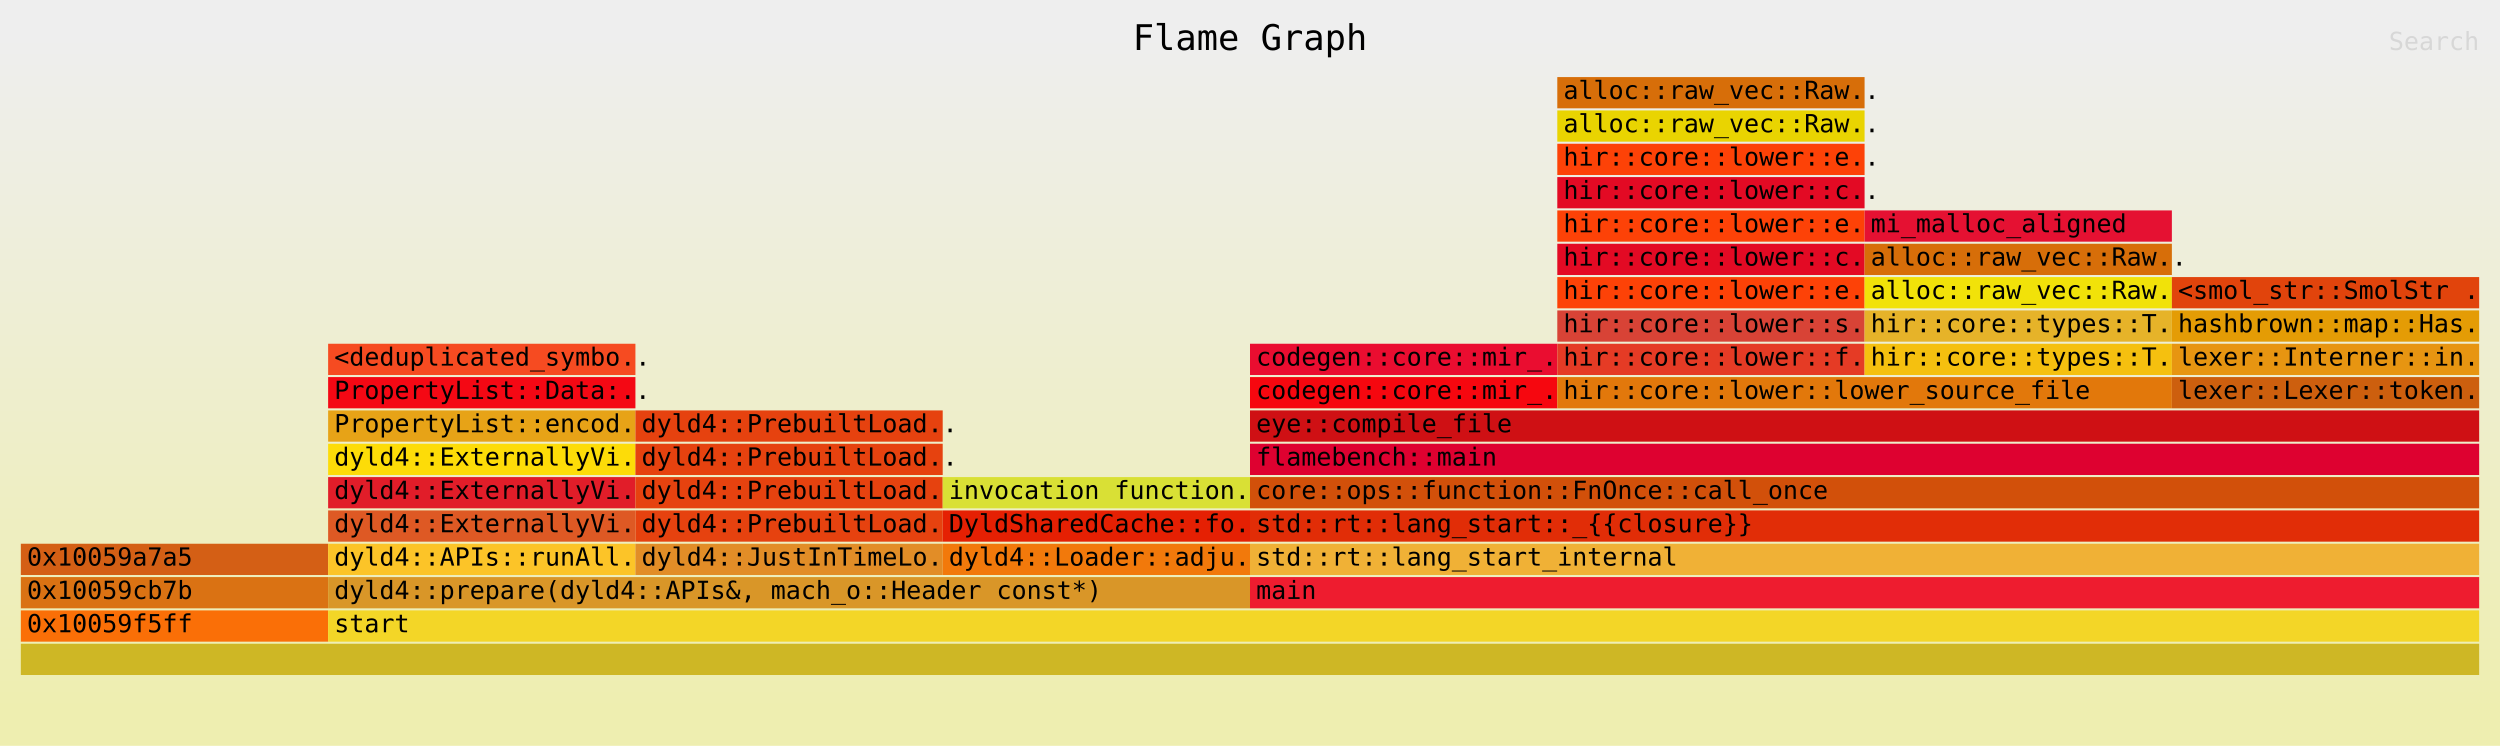
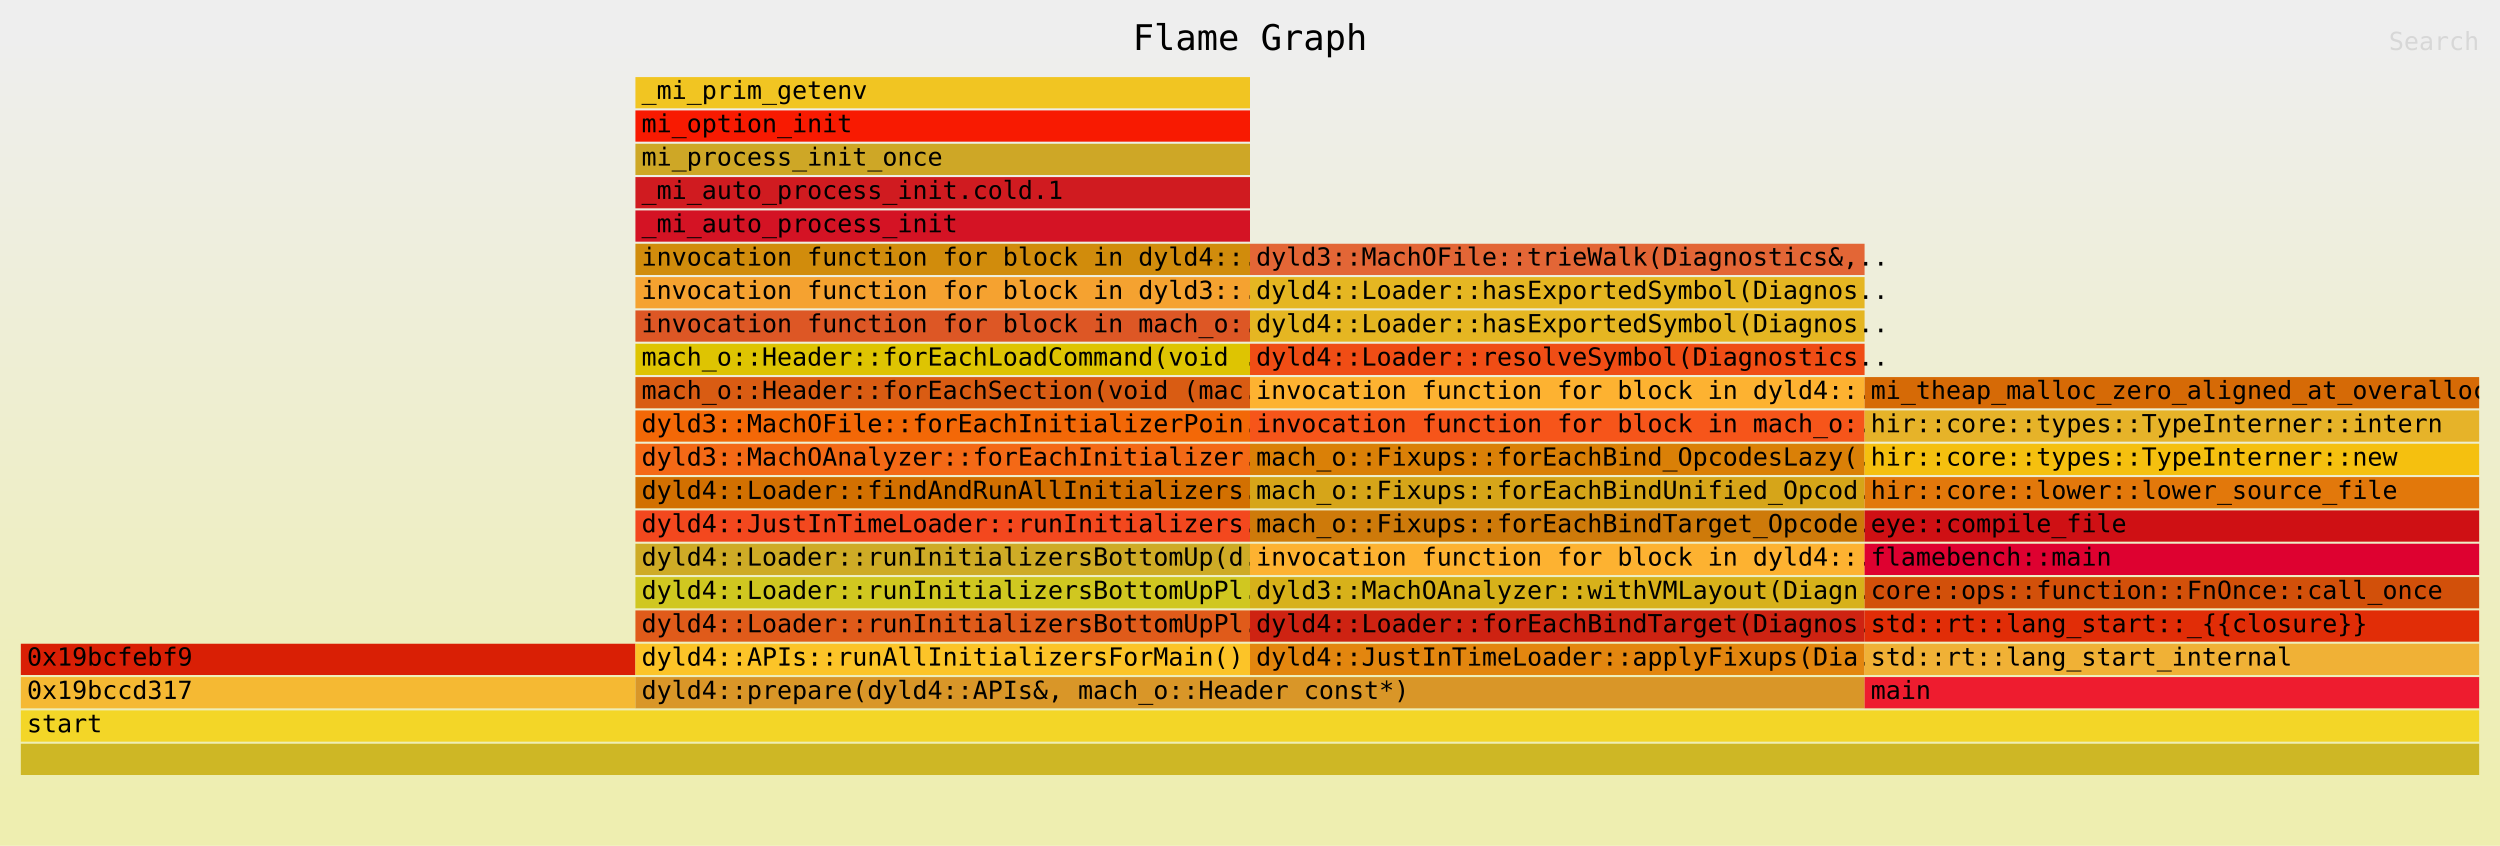
- <svg xmlns="http://www.w3.org/2000/svg" xmlns:ns1="http://github.com/jonhoo/inferno" version="1.1" width="1200" height="358" viewBox="0 0 1200 358">
+ <svg xmlns="http://www.w3.org/2000/svg" xmlns:ns1="http://github.com/jonhoo/inferno" version="1.1" width="1200" height="406" viewBox="0 0 1200 406">
  <defs>
    <linearGradient id="background" y1="0" y2="1" x1="0" x2="0">
      <stop stop-color="#eeeeee" offset="5%" />
      <stop stop-color="#eeeeb0" offset="95%" />
    </linearGradient>
  </defs>
  <style type="text/css">
text { font-family:monospace; font-size:12px }
#title { text-anchor:middle; font-size:17px; }
#matched { text-anchor:end; }
#search { text-anchor:end; opacity:0.1; cursor:pointer; }
#search:hover, #search.show { opacity:1; }
#subtitle { text-anchor:middle; font-color:rgb(160,160,160); }
#unzoom { cursor:pointer; }
#frames &gt; *:hover { stroke:black; stroke-width:0.5; cursor:pointer; }
.hide { display:none; }
.parent { opacity:0.5; }
</style>
-   <rect x="0" y="0" width="100%" height="358" fill="url(#background)" />
+   <rect x="0" y="0" width="100%" height="406" fill="url(#background)" />
  <text id="title" fill="rgb(0,0,0)" x="50%" y="24.00">Flame Graph</text>
-   <text id="details" fill="rgb(0,0,0)" x="10" y="341.00"> </text>
+   <text id="details" fill="rgb(0,0,0)" x="10" y="389.00"> </text>
  <text id="unzoom" class="hide" fill="rgb(0,0,0)" x="10" y="24.00">Reset Zoom</text>
  <text id="search" fill="rgb(0,0,0)" x="1190" y="24.00">Search</text>
-   <text id="matched" fill="rgb(0,0,0)" x="1190" y="341.00"> </text>
-   <svg id="frames" x="10" width="1180" total_samples="8">
-     <g>
-       <rect x="0%" y="293" width="12.5%" height="15" fill="rgb(250,111,7)" ns1:x="0" ns1:w="1" />
-       <text x="0.25%" y="303.50">0x10059f5ff</text>
-     </g>
-     <g>
-       <rect x="0%" y="277" width="12.5%" height="15" fill="rgb(218,114,19)" ns1:x="0" ns1:w="1" />
-       <text x="0.25%" y="287.50">0x10059cb7b</text>
-     </g>
-     <g>
-       <rect x="0%" y="261" width="12.5%" height="15" fill="rgb(212,95,21)" ns1:x="0" ns1:w="1" />
-       <text x="0.25%" y="271.50">0x10059a7a5</text>
-     </g>
-     <g>
-       <rect x="12.5%" y="261" width="12.5%" height="15" fill="rgb(252,196,40)" ns1:x="1" ns1:w="1" />
-       <text x="12.75%" y="271.50">dyld4::APIs::runAll..</text>
-     </g>
-     <g>
-       <rect x="12.5%" y="245" width="12.5%" height="15" fill="rgb(222,89,36)" ns1:x="1" ns1:w="1" />
-       <text x="12.75%" y="255.50">dyld4::ExternallyVi..</text>
-     </g>
-     <g>
-       <rect x="12.5%" y="229" width="12.5%" height="15" fill="rgb(225,29,41)" ns1:x="1" ns1:w="1" />
-       <text x="12.75%" y="239.50">dyld4::ExternallyVi..</text>
-     </g>
-     <g>
-       <rect x="12.5%" y="213" width="12.5%" height="15" fill="rgb(253,220,8)" ns1:x="1" ns1:w="1" />
-       <text x="12.75%" y="223.50">dyld4::ExternallyVi..</text>
-     </g>
-     <g>
-       <rect x="12.5%" y="197" width="12.5%" height="15" fill="rgb(231,163,23)" ns1:x="1" ns1:w="1" />
-       <text x="12.75%" y="207.50">PropertyList::encod..</text>
-     </g>
-     <g>
-       <rect x="12.5%" y="181" width="12.5%" height="15" fill="rgb(244,8,20)" ns1:x="1" ns1:w="1" />
-       <text x="12.75%" y="191.50">PropertyList::Data:..</text>
-     </g>
-     <g>
-       <rect x="12.5%" y="165" width="12.5%" height="15" fill="rgb(246,75,33)" ns1:x="1" ns1:w="1" />
-       <text x="12.75%" y="175.50">&lt;deduplicated_symbo..</text>
-     </g>
-     <g>
-       <rect x="25%" y="261" width="12.5%" height="15" fill="rgb(226,141,39)" ns1:x="2" ns1:w="1" />
-       <text x="25.25%" y="271.50">dyld4::JustInTimeLo..</text>
-     </g>
-     <g>
-       <rect x="25%" y="245" width="12.5%" height="15" fill="rgb(230,66,15)" ns1:x="2" ns1:w="1" />
-       <text x="25.25%" y="255.50">dyld4::PrebuiltLoad..</text>
-     </g>
-     <g>
-       <rect x="25%" y="229" width="12.5%" height="15" fill="rgb(230,66,15)" ns1:x="2" ns1:w="1" />
-       <text x="25.25%" y="239.50">dyld4::PrebuiltLoad..</text>
-     </g>
-     <g>
-       <rect x="25%" y="213" width="12.5%" height="15" fill="rgb(230,66,15)" ns1:x="2" ns1:w="1" />
-       <text x="25.25%" y="223.50">dyld4::PrebuiltLoad..</text>
-     </g>
-     <g>
-       <rect x="25%" y="197" width="12.5%" height="15" fill="rgb(230,66,15)" ns1:x="2" ns1:w="1" />
-       <text x="25.25%" y="207.50">dyld4::PrebuiltLoad..</text>
-     </g>
-     <g>
-       <rect x="12.5%" y="277" width="37.5%" height="15" fill="rgb(217,150,40)" ns1:x="1" ns1:w="3" />
-       <text x="12.75%" y="287.50">dyld4::prepare(dyld4::APIs&amp;, mach_o::Header const*)</text>
-     </g>
-     <g>
-       <rect x="37.5%" y="261" width="12.5%" height="15" fill="rgb(242,121,11)" ns1:x="3" ns1:w="1" />
-       <text x="37.75%" y="271.50">dyld4::Loader::adju..</text>
-     </g>
-     <g>
-       <rect x="37.5%" y="245" width="12.5%" height="15" fill="rgb(229,32,3)" ns1:x="3" ns1:w="1" />
-       <text x="37.75%" y="255.50">DyldSharedCache::fo..</text>
-     </g>
-     <g>
-       <rect x="37.5%" y="229" width="12.5%" height="15" fill="rgb(217,224,53)" ns1:x="3" ns1:w="1" />
-       <text x="37.75%" y="239.50">invocation function..</text>
-     </g>
-     <g>
-       <rect x="50%" y="181" width="12.5%" height="15" fill="rgb(246,7,15)" ns1:x="4" ns1:w="1" />
-       <text x="50.25%" y="191.50">codegen::core::mir_..</text>
-     </g>
-     <g>
-       <rect x="50%" y="165" width="12.5%" height="15" fill="rgb(234,13,48)" ns1:x="4" ns1:w="1" />
-       <text x="50.25%" y="175.50">codegen::core::mir_..</text>
-     </g>
-     <g>
-       <rect x="62.5%" y="165" width="12.5%" height="15" fill="rgb(229,59,37)" ns1:x="5" ns1:w="1" />
-       <text x="62.75%" y="175.50">hir::core::lower::f..</text>
-     </g>
-     <g>
-       <rect x="62.5%" y="149" width="12.5%" height="15" fill="rgb(216,67,54)" ns1:x="5" ns1:w="1" />
-       <text x="62.75%" y="159.50">hir::core::lower::s..</text>
-     </g>
-     <g>
-       <rect x="62.5%" y="133" width="12.5%" height="15" fill="rgb(253,66,7)" ns1:x="5" ns1:w="1" />
-       <text x="62.75%" y="143.50">hir::core::lower::e..</text>
-     </g>
-     <g>
-       <rect x="62.5%" y="117" width="12.5%" height="15" fill="rgb(227,10,36)" ns1:x="5" ns1:w="1" />
-       <text x="62.75%" y="127.50">hir::core::lower::c..</text>
-     </g>
-     <g>
-       <rect x="62.5%" y="101" width="12.5%" height="15" fill="rgb(253,66,7)" ns1:x="5" ns1:w="1" />
-       <text x="62.75%" y="111.50">hir::core::lower::e..</text>
-     </g>
-     <g>
-       <rect x="62.5%" y="85" width="12.5%" height="15" fill="rgb(227,10,36)" ns1:x="5" ns1:w="1" />
-       <text x="62.75%" y="95.50">hir::core::lower::c..</text>
-     </g>
-     <g>
-       <rect x="62.5%" y="69" width="12.5%" height="15" fill="rgb(253,66,7)" ns1:x="5" ns1:w="1" />
-       <text x="62.75%" y="79.50">hir::core::lower::e..</text>
-     </g>
-     <g>
-       <rect x="62.5%" y="53" width="12.5%" height="15" fill="rgb(233,212,1)" ns1:x="5" ns1:w="1" />
-       <text x="62.75%" y="63.50">alloc::raw_vec::Raw..</text>
-     </g>
-     <g>
-       <rect x="62.5%" y="37" width="12.5%" height="15" fill="rgb(215,110,9)" ns1:x="5" ns1:w="1" />
-       <text x="62.75%" y="47.50">alloc::raw_vec::Raw..</text>
-     </g>
-     <g>
-       <rect x="62.5%" y="181" width="25%" height="15" fill="rgb(226,120,11)" ns1:x="5" ns1:w="2" />
-       <text x="62.75%" y="191.50">hir::core::lower::lower_source_file</text>
-     </g>
-     <g>
-       <rect x="75%" y="165" width="12.5%" height="15" fill="rgb(245,192,15)" ns1:x="6" ns1:w="1" />
-       <text x="75.25%" y="175.50">hir::core::types::T..</text>
-     </g>
-     <g>
-       <rect x="75%" y="149" width="12.5%" height="15" fill="rgb(230,179,41)" ns1:x="6" ns1:w="1" />
-       <text x="75.25%" y="159.50">hir::core::types::T..</text>
-     </g>
-     <g>
-       <rect x="75%" y="133" width="12.5%" height="15" fill="rgb(241,226,9)" ns1:x="6" ns1:w="1" />
-       <text x="75.25%" y="143.50">alloc::raw_vec::Raw..</text>
-     </g>
-     <g>
-       <rect x="75%" y="117" width="12.5%" height="15" fill="rgb(215,110,9)" ns1:x="6" ns1:w="1" />
-       <text x="75.25%" y="127.50">alloc::raw_vec::Raw..</text>
-     </g>
-     <g>
-       <rect x="75%" y="101" width="12.5%" height="15" fill="rgb(229,17,50)" ns1:x="6" ns1:w="1" />
-       <text x="75.25%" y="111.50">mi_malloc_aligned</text>
-     </g>
-     <g>
-       <rect x="0%" y="309" width="100%" height="15" fill="rgb(206,183,37)" ns1:x="0" ns1:w="8" />
-       <text x="0.25%" y="319.50" />
-     </g>
-     <g>
-       <rect x="12.5%" y="293" width="87.5%" height="15" fill="rgb(243,214,39)" ns1:x="1" ns1:w="7" />
-       <text x="12.75%" y="303.50">start</text>
-     </g>
-     <g>
-       <rect x="50%" y="277" width="50%" height="15" fill="rgb(238,28,47)" ns1:x="4" ns1:w="4" />
-       <text x="50.25%" y="287.50">main</text>
-     </g>
-     <g>
-       <rect x="50%" y="261" width="50%" height="15" fill="rgb(240,177,54)" ns1:x="4" ns1:w="4" />
-       <text x="50.25%" y="271.50">std::rt::lang_start_internal</text>
-     </g>
-     <g>
-       <rect x="50%" y="245" width="50%" height="15" fill="rgb(225,45,7)" ns1:x="4" ns1:w="4" />
-       <text x="50.25%" y="255.50">std::rt::lang_start::_{{closure}}</text>
-     </g>
-     <g>
-       <rect x="50%" y="229" width="50%" height="15" fill="rgb(210,80,10)" ns1:x="4" ns1:w="4" />
-       <text x="50.25%" y="239.50">core::ops::function::FnOnce::call_once</text>
-     </g>
-     <g>
-       <rect x="50%" y="213" width="50%" height="15" fill="rgb(222,1,48)" ns1:x="4" ns1:w="4" />
-       <text x="50.25%" y="223.50">flamebench::main</text>
-     </g>
-     <g>
-       <rect x="50%" y="197" width="50%" height="15" fill="rgb(207,16,20)" ns1:x="4" ns1:w="4" />
-       <text x="50.25%" y="207.50">eye::compile_file</text>
-     </g>
-     <g>
-       <rect x="87.5%" y="181" width="12.5%" height="15" fill="rgb(205,95,14)" ns1:x="7" ns1:w="1" />
-       <text x="87.75%" y="191.50">lexer::Lexer::token..</text>
-     </g>
-     <g>
-       <rect x="87.5%" y="165" width="12.5%" height="15" fill="rgb(231,149,17)" ns1:x="7" ns1:w="1" />
-       <text x="87.75%" y="175.50">lexer::Interner::in..</text>
-     </g>
-     <g>
-       <rect x="87.5%" y="149" width="12.5%" height="15" fill="rgb(228,156,5)" ns1:x="7" ns1:w="1" />
-       <text x="87.75%" y="159.50">hashbrown::map::Has..</text>
-     </g>
-     <g>
-       <rect x="87.5%" y="133" width="12.5%" height="15" fill="rgb(225,68,12)" ns1:x="7" ns1:w="1" />
-       <text x="87.75%" y="143.50">&lt;smol_str::SmolStr ..</text>
+   <text id="matched" fill="rgb(0,0,0)" x="1190" y="389.00"> </text>
+   <svg id="frames" x="10" width="1180" total_samples="4">
+     <g>
+       <rect x="0%" y="325" width="25%" height="15" fill="rgb(245,185,51)" ns1:x="0" ns1:w="1" />
+       <text x="0.25%" y="335.50">0x19bccd317</text>
+     </g>
+     <g>
+       <rect x="0%" y="309" width="25%" height="15" fill="rgb(217,31,5)" ns1:x="0" ns1:w="1" />
+       <text x="0.25%" y="319.50">0x19bcfebf9</text>
+     </g>
+     <g>
+       <rect x="25%" y="309" width="25%" height="15" fill="rgb(252,196,40)" ns1:x="1" ns1:w="1" />
+       <text x="25.25%" y="319.50">dyld4::APIs::runAllInitializersForMain()</text>
+     </g>
+     <g>
+       <rect x="25%" y="293" width="25%" height="15" fill="rgb(224,91,26)" ns1:x="1" ns1:w="1" />
+       <text x="25.25%" y="303.50">dyld4::Loader::runInitializersBottomUpPl..</text>
+     </g>
+     <g>
+       <rect x="25%" y="277" width="25%" height="15" fill="rgb(208,199,32)" ns1:x="1" ns1:w="1" />
+       <text x="25.25%" y="287.50">dyld4::Loader::runInitializersBottomUpPl..</text>
+     </g>
+     <g>
+       <rect x="25%" y="261" width="25%" height="15" fill="rgb(206,171,38)" ns1:x="1" ns1:w="1" />
+       <text x="25.25%" y="271.50">dyld4::Loader::runInitializersBottomUp(d..</text>
+     </g>
+     <g>
+       <rect x="25%" y="245" width="25%" height="15" fill="rgb(243,72,30)" ns1:x="1" ns1:w="1" />
+       <text x="25.25%" y="255.50">dyld4::JustInTimeLoader::runInitializers..</text>
+     </g>
+     <g>
+       <rect x="25%" y="229" width="25%" height="15" fill="rgb(210,112,1)" ns1:x="1" ns1:w="1" />
+       <text x="25.25%" y="239.50">dyld4::Loader::findAndRunAllInitializers..</text>
+     </g>
+     <g>
+       <rect x="25%" y="213" width="25%" height="15" fill="rgb(244,105,22)" ns1:x="1" ns1:w="1" />
+       <text x="25.25%" y="223.50">dyld3::MachOAnalyzer::forEachInitializer..</text>
+     </g>
+     <g>
+       <rect x="25%" y="197" width="25%" height="15" fill="rgb(243,104,7)" ns1:x="1" ns1:w="1" />
+       <text x="25.25%" y="207.50">dyld3::MachOFile::forEachInitializerPoin..</text>
+     </g>
+     <g>
+       <rect x="25%" y="181" width="25%" height="15" fill="rgb(217,92,19)" ns1:x="1" ns1:w="1" />
+       <text x="25.25%" y="191.50">mach_o::Header::forEachSection(void (mac..</text>
+     </g>
+     <g>
+       <rect x="25%" y="165" width="25%" height="15" fill="rgb(222,196,2)" ns1:x="1" ns1:w="1" />
+       <text x="25.25%" y="175.50">mach_o::Header::forEachLoadCommand(void ..</text>
+     </g>
+     <g>
+       <rect x="25%" y="149" width="25%" height="15" fill="rgb(221,87,37)" ns1:x="1" ns1:w="1" />
+       <text x="25.25%" y="159.50">invocation function for block in mach_o:..</text>
+     </g>
+     <g>
+       <rect x="25%" y="133" width="25%" height="15" fill="rgb(245,162,48)" ns1:x="1" ns1:w="1" />
+       <text x="25.25%" y="143.50">invocation function for block in dyld3::..</text>
+     </g>
+     <g>
+       <rect x="25%" y="117" width="25%" height="15" fill="rgb(209,140,12)" ns1:x="1" ns1:w="1" />
+       <text x="25.25%" y="127.50">invocation function for block in dyld4::..</text>
+     </g>
+     <g>
+       <rect x="25%" y="101" width="25%" height="15" fill="rgb(212,19,36)" ns1:x="1" ns1:w="1" />
+       <text x="25.25%" y="111.50">_mi_auto_process_init</text>
+     </g>
+     <g>
+       <rect x="25%" y="85" width="25%" height="15" fill="rgb(208,27,32)" ns1:x="1" ns1:w="1" />
+       <text x="25.25%" y="95.50">_mi_auto_process_init.cold.1</text>
+     </g>
+     <g>
+       <rect x="25%" y="69" width="25%" height="15" fill="rgb(206,167,38)" ns1:x="1" ns1:w="1" />
+       <text x="25.25%" y="79.50">mi_process_init_once</text>
+     </g>
+     <g>
+       <rect x="25%" y="53" width="25%" height="15" fill="rgb(248,26,1)" ns1:x="1" ns1:w="1" />
+       <text x="25.25%" y="63.50">mi_option_init</text>
+     </g>
+     <g>
+       <rect x="25%" y="37" width="25%" height="15" fill="rgb(241,197,34)" ns1:x="1" ns1:w="1" />
+       <text x="25.25%" y="47.50">_mi_prim_getenv</text>
+     </g>
+     <g>
+       <rect x="25%" y="325" width="50%" height="15" fill="rgb(217,150,40)" ns1:x="1" ns1:w="2" />
+       <text x="25.25%" y="335.50">dyld4::prepare(dyld4::APIs&amp;, mach_o::Header const*)</text>
+     </g>
+     <g>
+       <rect x="50%" y="309" width="25%" height="15" fill="rgb(227,134,15)" ns1:x="2" ns1:w="1" />
+       <text x="50.25%" y="319.50">dyld4::JustInTimeLoader::applyFixups(Dia..</text>
+     </g>
+     <g>
+       <rect x="50%" y="293" width="25%" height="15" fill="rgb(206,35,18)" ns1:x="2" ns1:w="1" />
+       <text x="50.25%" y="303.50">dyld4::Loader::forEachBindTarget(Diagnos..</text>
+     </g>
+     <g>
+       <rect x="50%" y="277" width="25%" height="15" fill="rgb(215,177,26)" ns1:x="2" ns1:w="1" />
+       <text x="50.25%" y="287.50">dyld3::MachOAnalyzer::withVMLayout(Diagn..</text>
+     </g>
+     <g>
+       <rect x="50%" y="261" width="25%" height="15" fill="rgb(253,178,49)" ns1:x="2" ns1:w="1" />
+       <text x="50.25%" y="271.50">invocation function for block in dyld4::..</text>
+     </g>
+     <g>
+       <rect x="50%" y="245" width="25%" height="15" fill="rgb(206,122,10)" ns1:x="2" ns1:w="1" />
+       <text x="50.25%" y="255.50">mach_o::Fixups::forEachBindTarget_Opcode..</text>
+     </g>
+     <g>
+       <rect x="50%" y="229" width="25%" height="15" fill="rgb(214,165,25)" ns1:x="2" ns1:w="1" />
+       <text x="50.25%" y="239.50">mach_o::Fixups::forEachBindUnified_Opcod..</text>
+     </g>
+     <g>
+       <rect x="50%" y="213" width="25%" height="15" fill="rgb(218,128,7)" ns1:x="2" ns1:w="1" />
+       <text x="50.25%" y="223.50">mach_o::Fixups::forEachBind_OpcodesLazy(..</text>
+     </g>
+     <g>
+       <rect x="50%" y="197" width="25%" height="15" fill="rgb(246,85,26)" ns1:x="2" ns1:w="1" />
+       <text x="50.25%" y="207.50">invocation function for block in mach_o:..</text>
+     </g>
+     <g>
+       <rect x="50%" y="181" width="25%" height="15" fill="rgb(253,178,49)" ns1:x="2" ns1:w="1" />
+       <text x="50.25%" y="191.50">invocation function for block in dyld4::..</text>
+     </g>
+     <g>
+       <rect x="50%" y="165" width="25%" height="15" fill="rgb(240,77,21)" ns1:x="2" ns1:w="1" />
+       <text x="50.25%" y="175.50">dyld4::Loader::resolveSymbol(Diagnostics..</text>
+     </g>
+     <g>
+       <rect x="50%" y="149" width="25%" height="15" fill="rgb(229,182,34)" ns1:x="2" ns1:w="1" />
+       <text x="50.25%" y="159.50">dyld4::Loader::hasExportedSymbol(Diagnos..</text>
+     </g>
+     <g>
+       <rect x="50%" y="133" width="25%" height="15" fill="rgb(229,182,34)" ns1:x="2" ns1:w="1" />
+       <text x="50.25%" y="143.50">dyld4::Loader::hasExportedSymbol(Diagnos..</text>
+     </g>
+     <g>
+       <rect x="50%" y="117" width="25%" height="15" fill="rgb(227,102,54)" ns1:x="2" ns1:w="1" />
+       <text x="50.25%" y="127.50">dyld3::MachOFile::trieWalk(Diagnostics&amp;,..</text>
+     </g>
+     <g>
+       <rect x="0%" y="357" width="100%" height="15" fill="rgb(206,183,37)" ns1:x="0" ns1:w="4" />
+       <text x="0.25%" y="367.50" />
+     </g>
+     <g>
+       <rect x="0%" y="341" width="100%" height="15" fill="rgb(243,214,39)" ns1:x="0" ns1:w="4" />
+       <text x="0.25%" y="351.50">start</text>
+     </g>
+     <g>
+       <rect x="75%" y="325" width="25%" height="15" fill="rgb(238,28,47)" ns1:x="3" ns1:w="1" />
+       <text x="75.25%" y="335.50">main</text>
+     </g>
+     <g>
+       <rect x="75%" y="309" width="25%" height="15" fill="rgb(240,177,54)" ns1:x="3" ns1:w="1" />
+       <text x="75.25%" y="319.50">std::rt::lang_start_internal</text>
+     </g>
+     <g>
+       <rect x="75%" y="293" width="25%" height="15" fill="rgb(225,45,7)" ns1:x="3" ns1:w="1" />
+       <text x="75.25%" y="303.50">std::rt::lang_start::_{{closure}}</text>
+     </g>
+     <g>
+       <rect x="75%" y="277" width="25%" height="15" fill="rgb(210,80,10)" ns1:x="3" ns1:w="1" />
+       <text x="75.25%" y="287.50">core::ops::function::FnOnce::call_once</text>
+     </g>
+     <g>
+       <rect x="75%" y="261" width="25%" height="15" fill="rgb(222,1,48)" ns1:x="3" ns1:w="1" />
+       <text x="75.25%" y="271.50">flamebench::main</text>
+     </g>
+     <g>
+       <rect x="75%" y="245" width="25%" height="15" fill="rgb(207,16,20)" ns1:x="3" ns1:w="1" />
+       <text x="75.25%" y="255.50">eye::compile_file</text>
+     </g>
+     <g>
+       <rect x="75%" y="229" width="25%" height="15" fill="rgb(226,120,11)" ns1:x="3" ns1:w="1" />
+       <text x="75.25%" y="239.50">hir::core::lower::lower_source_file</text>
+     </g>
+     <g>
+       <rect x="75%" y="213" width="25%" height="15" fill="rgb(245,192,15)" ns1:x="3" ns1:w="1" />
+       <text x="75.25%" y="223.50">hir::core::types::TypeInterner::new</text>
+     </g>
+     <g>
+       <rect x="75%" y="197" width="25%" height="15" fill="rgb(230,179,41)" ns1:x="3" ns1:w="1" />
+       <text x="75.25%" y="207.50">hir::core::types::TypeInterner::intern</text>
+     </g>
+     <g>
+       <rect x="75%" y="181" width="25%" height="15" fill="rgb(214,106,6)" ns1:x="3" ns1:w="1" />
+       <text x="75.25%" y="191.50">mi_theap_malloc_zero_aligned_at_overalloc</text>
    </g>
  </svg>
</svg>
